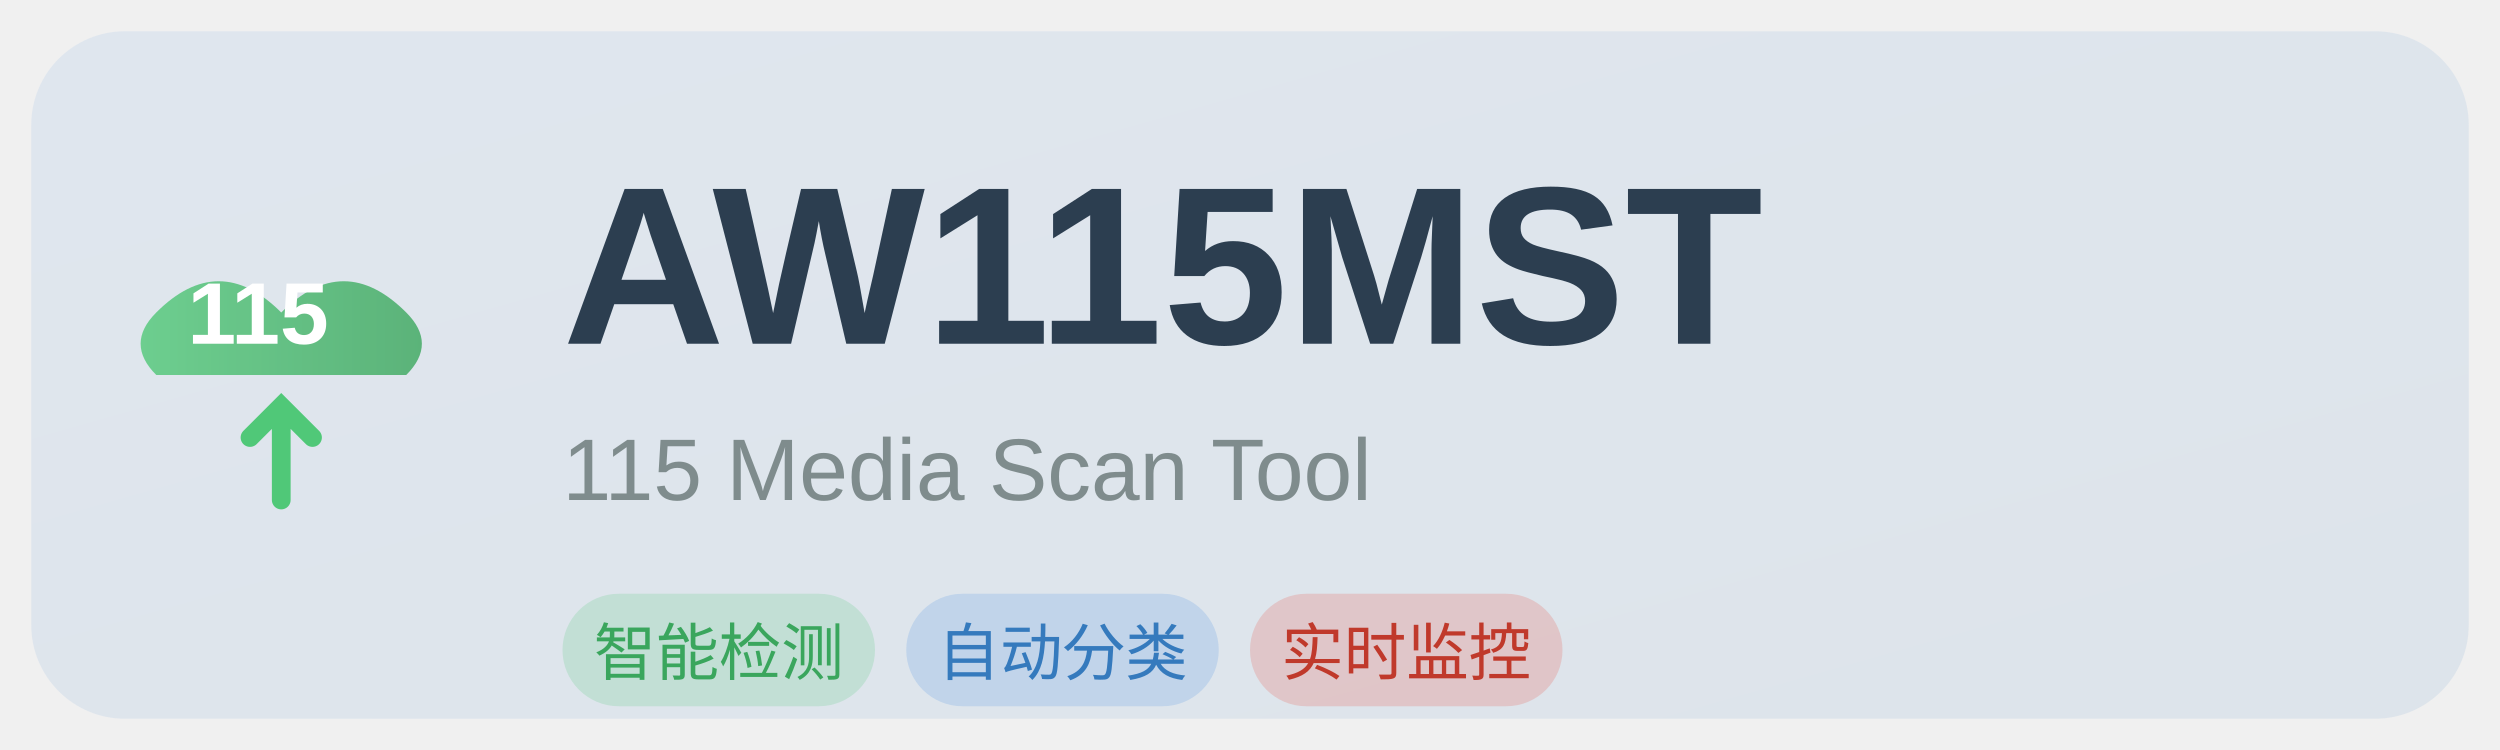
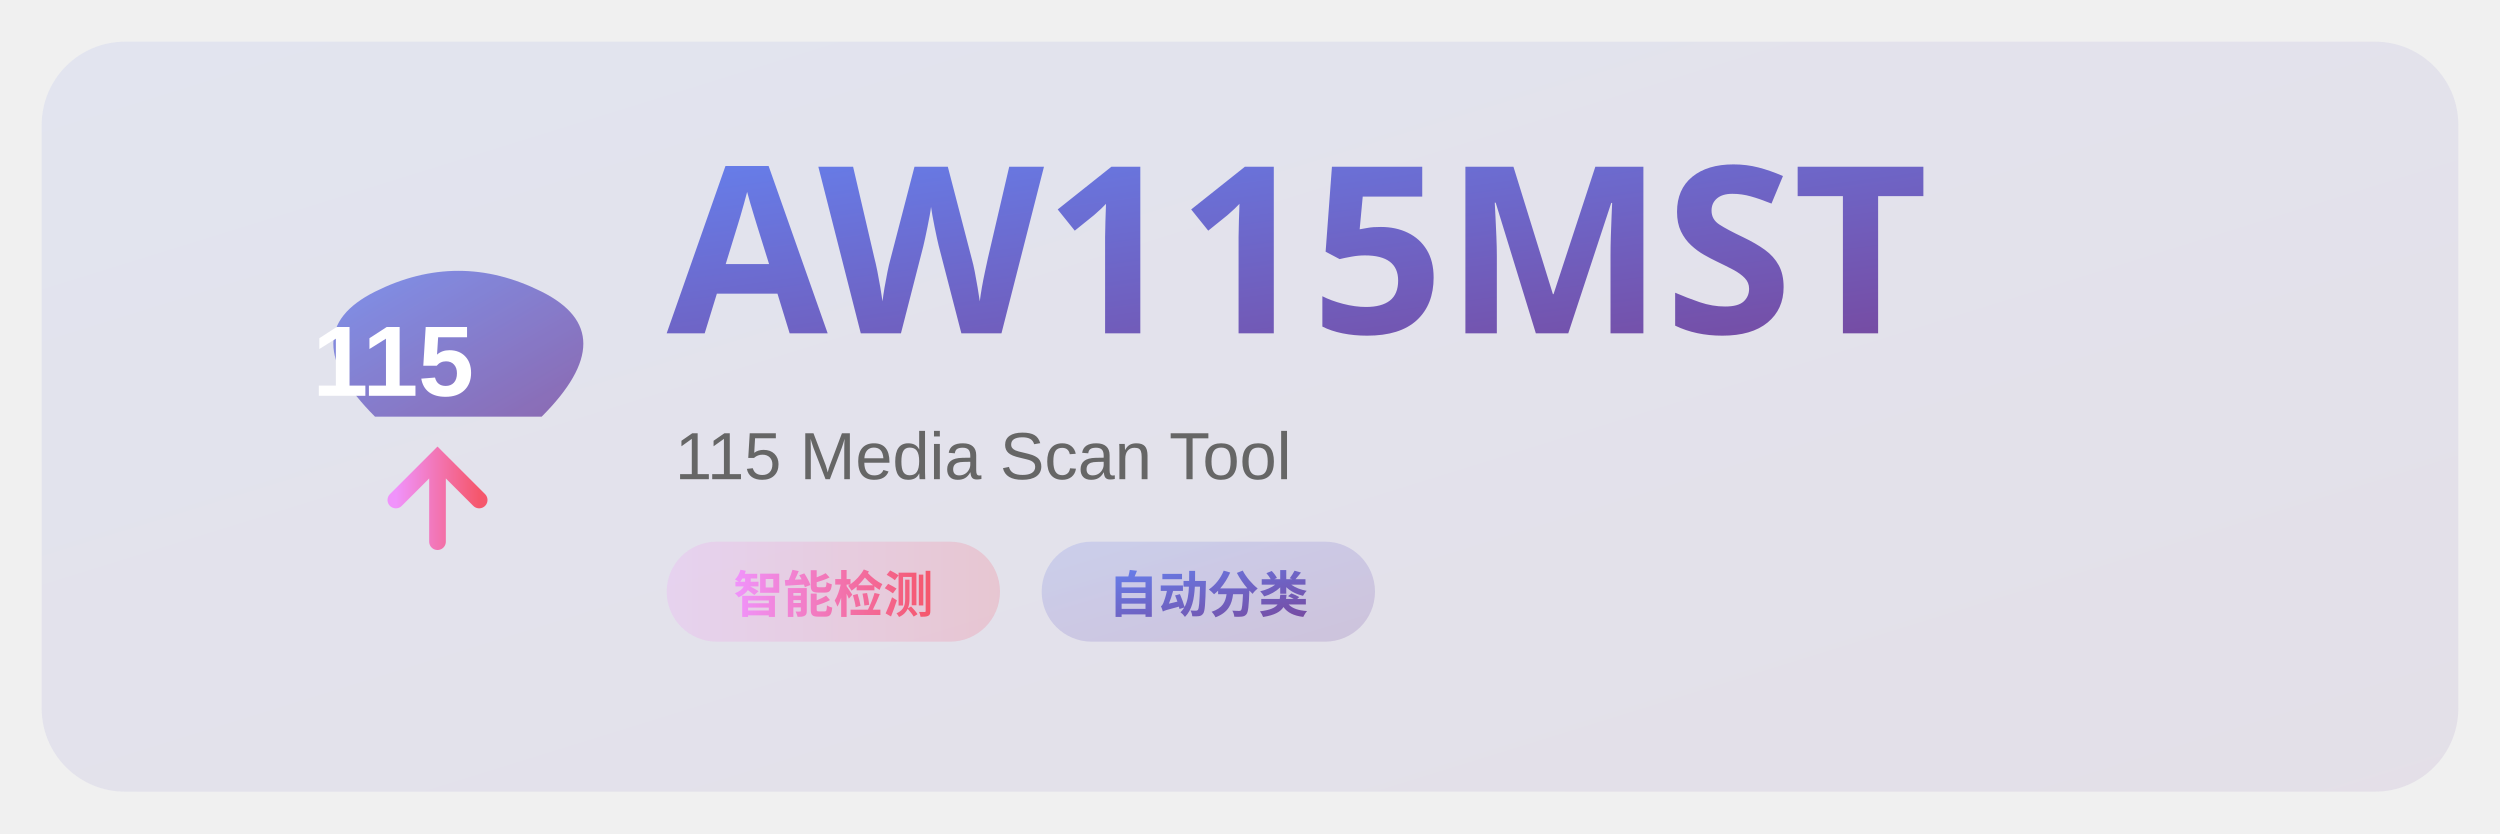
- <svg xmlns="http://www.w3.org/2000/svg" width="400" height="120">
+ <svg xmlns="http://www.w3.org/2000/svg" width="600" height="200">
  <defs>
    <linearGradient id="grad1" x1="0%" y1="0%" x2="100%" y2="100%">
-       <stop offset="0%" style="stop-color:#4A90E2;stop-opacity:1" />
-       <stop offset="100%" style="stop-color:#357ABD;stop-opacity:1" />
+       <stop offset="0%" style="stop-color:#667eea;stop-opacity:1" />
+       <stop offset="100%" style="stop-color:#764ba2;stop-opacity:1" />
    </linearGradient>
    <linearGradient id="grad2" x1="0%" y1="0%" x2="100%" y2="0%">
-       <stop offset="0%" style="stop-color:#50C878;stop-opacity:1" />
-       <stop offset="100%" style="stop-color:#3AA65D;stop-opacity:1" />
+       <stop offset="0%" style="stop-color:#f093fb;stop-opacity:1" />
+       <stop offset="100%" style="stop-color:#f5576c;stop-opacity:1" />
    </linearGradient>
  </defs>
-   <rect x="5" y="5" width="390" height="110" rx="15" fill="url(#grad1)" opacity="0.1" />
-   <g transform="translate(20, 30)">
-     <path d="M 25 20 Q 15 10, 5 20 Q 0 25, 5 30 L 45 30 Q 50 25, 45 20 Q 35 10, 25 20 Z" fill="url(#grad2)" opacity="0.8" />
-     <path d="M 25 35 L 25 50 M 20 40 L 25 35 L 30 40" stroke="#50C878" stroke-width="3" stroke-linecap="round" fill="none" />
-     <text x="10" y="25" font-family="Arial, sans-serif" font-size="14" font-weight="bold" fill="#fff">115</text>
+   <rect x="10" y="10" width="580" height="180" rx="20" fill="url(#grad1)" opacity="0.1" />
+   <g transform="translate(40, 60)">
+     <path d="M 50 40 Q 30 20, 50 10 Q 70 0, 90 10 Q 110 20, 90 40 Z" fill="url(#grad1)" opacity="0.8" />
+     <text x="35" y="35" font-family="Arial, sans-serif" font-size="24" font-weight="bold" fill="#fff">115</text>
+     <path d="M 65 50 L 65 70 M 55 60 L 65 50 L 75 60" stroke="url(#grad2)" stroke-width="4" stroke-linecap="round" fill="none" />
  </g>
-   <text x="90" y="55" font-family="Arial, sans-serif" font-size="36" font-weight="bold" fill="#2C3E50">
-     AW115MST
-   </text>
-   <text x="90" y="80" font-family="Arial, sans-serif" font-size="14" fill="#7F8C8D">
-     115 Media Scan Tool
-   </text>
-   <line x1="90" y1="88" x2="250" y2="88" stroke="url(#grad2)" stroke-width="2" opacity="0.6" />
-   <g transform="translate(90, 95)">
-     <rect x="0" y="0" width="50" height="18" rx="9" fill="#50C878" opacity="0.2" />
-     <text x="25" y="13" font-family="Arial, sans-serif" font-size="10" fill="#3AA65D" text-anchor="middle">智能检测</text>
-     <rect x="55" y="0" width="50" height="18" rx="9" fill="#4A90E2" opacity="0.2" />
-     <text x="80" y="13" font-family="Arial, sans-serif" font-size="10" fill="#357ABD" text-anchor="middle">自动分类</text>
-     <rect x="110" y="0" width="50" height="18" rx="9" fill="#E74C3C" opacity="0.2" />
-     <text x="135" y="13" font-family="Arial, sans-serif" font-size="10" fill="#C0392B" text-anchor="middle">实时监控</text>
+   <g transform="translate(160, 80)">
+     <text x="0" y="0" font-family="'Arial Black', sans-serif" font-size="56" font-weight="900" fill="url(#grad1)">
+       AW115MST
+     </text>
+     <text x="2" y="35" font-family="Arial, sans-serif" font-size="16" fill="#666">
+       115 Media Scan Tool
+     </text>
+     <g transform="translate(0, 50)">
+       <rect x="0" y="0" width="80" height="24" rx="12" fill="url(#grad2)" opacity="0.2" />
+       <text x="40" y="17" font-family="Arial, sans-serif" font-size="12" font-weight="bold" fill="url(#grad2)" text-anchor="middle">
+         智能检测
+       </text>
+       <rect x="90" y="0" width="80" height="24" rx="12" fill="url(#grad1)" opacity="0.2" />
+       <text x="130" y="17" font-family="Arial, sans-serif" font-size="12" font-weight="bold" fill="url(#grad1)" text-anchor="middle">
+         自动分类
+       </text>
+     </g>
  </g>
+   <line x1="150" y1="100" x2="150" y2="140" stroke="url(#grad1)" stroke-width="2" opacity="0.3" />
</svg>
